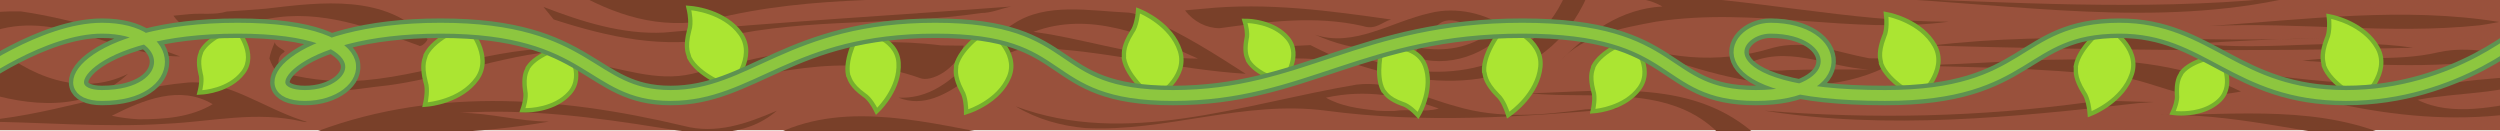
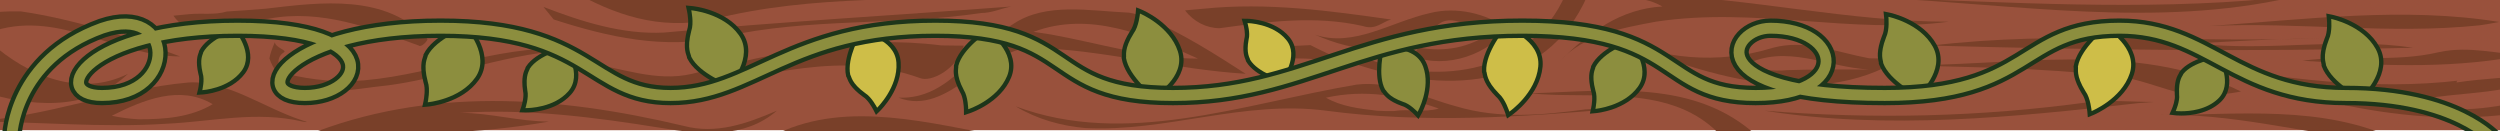
<svg xmlns="http://www.w3.org/2000/svg" id="BottomBorder" viewBox="0 0 1152 60">
  <defs>
    <style>
      .cls-1 {
+         stroke: #8c8e3e;
+         stroke-width: 5px;
+       }
+ 
+       .cls-1, .cls-2 {
+         fill: none;
+         stroke-miterlimit: 10;
+       }
+ 
+       .cls-3 {
+         fill: #1d351a;
+       }
+ 
+       .cls-4 {
+         fill: #8c8e3e;
+       }
+ 
+       .cls-5 {
        fill: #794029;
      }

      .cls-2 {
-         stroke: #5e9251;
+         stroke: #1d351a;
        stroke-width: 9px;
      }

-       .cls-2, .cls-3 {
-         fill: none;
-         stroke-miterlimit: 10;
-       }
- 
-       .cls-4 {
+       .cls-6 {
        fill: #99513c;
      }

-       .cls-5 {
-         fill: #abe532;
-       }
- 
-       .cls-6 {
-         fill: #76b02e;
-       }
- 
-       .cls-3 {
-         stroke: #8dc63f;
-         stroke-width: 5px;
+       .cls-7 {
+         fill: #cebe48;
      }
    </style>
  </defs>
  <g id="BGBottom">
-     <rect class="cls-4" width="1152" height="60" />
+     <rect class="cls-6" width="1152" height="60" />
    <g>
-       <path class="cls-1" d="m1151.59,10.11c-43.59-7.11-89.59-1.11-133.59,1.89,41-2,83,4,124.49-.32,3.21-.45,6.29-.98,9.1-1.57Z" />
-       <path class="cls-1" d="m1164.59,25.48c-13.59-.48-26.59-4.48-40.59-1.48-21,5-42,1-63,4,33,2,65,4,98.13-1.88,3.29-.38,5.46-.64,5.46-.64Z" />
-       <path class="cls-1" d="m1169.9,33.86c-12.9,2.14-24.9,2.14-37.9,4.14,0-1,1-1,2-1-41,5-83-1-124-8,51,16,102,32,157,22v-5c-17,3-37,8-53,0,21-4,43-2,62.02-12.47-2.04-.16-6.12.34-6.12.34Z" />
-       <path class="cls-1" d="m1104.69,64.5c-34.69-16.5-73.69-11.5-110.69-11.5,34-1,66,8,100.24,11.92,5.22-.21,10.45-.42,10.45-.42Z" />
-       <path class="cls-1" d="m1069.26,17.6c-59.26,2.4-121.26-3.6-179.26,3.4,74,2,148,3,222,1-33-5-67,2-100-2,17-1,35-2,52.08-2.26,3.22-.09,5.18-.15,5.18-.15Z" />
-       <path class="cls-1" d="m1032.68,42.17c-49.68-24.17-106.68-11.17-159.68-12.17,33,1,66,1,100,5,18,1,34,13,52.05,8.32,4.63-.52,7.62-1.16,7.62-1.16Z" />
-       <path class="cls-1" d="m992.59,46.97c-9.59.03-19.59-.97-29.59.03-51,7-100,8-150,4,57,9,115,3,172.25-3.47,4.36-.31,7.34-.56,7.34-.56Z" />
-       <path class="cls-1" d="m1056.22-1.28c-62.22,14.28-127.22,3.28-190.22.28,60,2,121,6,180.75.34,5.75-.37,9.48-.62,9.48-.62Z" />
-       <path class="cls-1" d="m760.14-2.42c45.86,1.42,91.86,12.42,137.86,12.42-45,6-89-7-135,0-16,3-33,6-44,18,13-13,28-24,47-25-5-3-11-4-17-4,1,0,2-1,3.24-.83,3.4-.36,7.9-.59,7.9-.59Z" />
-       <path class="cls-1" d="m861.27,26.85c-15.27-2.85-29.27-8.85-44.27-4.85-26,8-51,5-75-5,41,17,94,35,134,10-3,0-5,0-7.58-.02-3.56-.03-7.15-.13-7.15-.13Zm-37.73,5.47c-6.54.68-12.54-.32-19.54-2.32,19-10,38,1,57,2-10,0-19,0-29.24.12-3.25.08-6.13.16-8.23.2Z" />
-       <path class="cls-1" d="m730.62,50.4c-19.62,2.6-39.62,4.6-59.62-1.4-15-4-30-12-46-10-53,9-106,29-157,10,10,6,21,9,32,10,37,2,73-13,111-8,45,6,90,3,135-1-2,0-4,0-5.71.07-2.32,0-5.49.11-9.67.32Zm-96.14.6c-8.48-.99-16.48-1.99-23.48-5.99,18-4,35-1,52,5-7,2-14,0-20.59,1.15-3.09.05-5.91,0-7.93-.16Z" />
-       <path class="cls-1" d="m793.46,63.09c-22.46-25.09-59.46-17.09-88.46-20.09,36-1,76-7,105,20-3,0-5,0-8.04-.17-4.24.11-8.51.26-8.51.26Z" />
-       <path class="cls-1" d="m731.64-2.36c-19.64,45.36-67.64,45.36-108.64,31.36,2-1,5-2,7-2,33,13,76,6,91.32-29.44l10.32.09Z" />
-       <path class="cls-1" d="m694.87,13.53c-9.87-7.53-23.87-10.53-35.87-7.53-18,4-35,16-53,10,18,8,39,11,56-4,7-7,16,2,25,3-10,7-21,9-33,7-1,0-2,3-3,4,16,6,35-1,45-14-1,0-1,1-1.13,1.53" />
-       <path class="cls-1" d="m-2.33,5.68c.33,3.32.33,5.32.33,8.32,30-9,56,12,85,12C59,17,35,9,9.61,5.25c-6.96-.18-11.94.43-11.94.43Z" />
-       <path class="cls-1" d="m139.51,55.54c-17.51-5.54-34.51-18.54-52.51-17.54-34,3-65,16-100,18,30,0,60,3,90,1,21-1,41-6,62.5-.95,2.25.37,2.69.29,0-.51Zm-88-2.19c14.49-7.34,31.49-14.34,46.49-5.34-10,6-22,7-34.16,6.95-3.98-.2-8.13-.73-12.33-1.61Z" />
-       <path class="cls-1" d="m-4.25,19.7c17.25,15.3,41.25,25.3,63.25,14.3-19,18-46,15-68,8,0-1,3-7,2.47-10.79,1.15-5.74,2.28-11.5,2.28-11.5Z" />
-       <path class="cls-1" d="m520.28,5.84c-18.28-.84-38.28-4.84-53.28,5.16-18,11-29,35-53,34,23,9,40-23,62-23,33,1,65,10,98,12-14-9-28-18-44.5-25.24-3.4-1.5-6.55-2.57-9.22-2.92Zm-44.07,8.84c25.79-9.68,51.79,1.32,75.79,12.32-23,0-45-7-67.86-11.13-4.68-.75-7.93-1.19-7.93-1.19Z" />
-       <path class="cls-1" d="m79.9,7.23c6.1,8.77,14.1,5.77,23.04,3.68,3.06-.41,6.43-.8,9.93-1.18s7.13-.75,10.76-1.07c24.36-4.66,47.36,4.34,69.36,12.34,1,1,4-2,4-3C178-3,148,1,122.54,3.99c-2.92.24-5.92.47-8.94.7s-6.05.43-9.05.61c-5.55,1.7-11.55.7-17.13,1.2-2.65.27-5.17.53-7.51.73Z" />
-       <path class="cls-1" d="m546.08,4.8c3.92,5.2,9.92,8.2,15.92,8.2,22-3,44-6,66-1,6,2,9-2,13-3-28-4-57-8-86.36-4.99-5.13.42-8.56.79-8.56.79Z" />
-       <path class="cls-1" d="m603.87,20.79c6.13,3.21,11.13,5.21,17.13,8.21-13-2-26-3-39-1,0-7,7-6,12.31-6.75,4.77-.26,9.56-.46,9.56-.46Z" />
-       <path class="cls-1" d="m141.28,62.4c55.72-22.4,114.72-18.4,173.72-4.4,15,4,29-1,43-7-15,13-35,11-53,8-31-5-62-9-93-7,14,0,27,4,41,4-33,6-68,6-102.07,6.81-5.94-.25-9.65-.41-9.65-.41Z" />
-       <path class="cls-1" d="m250.43,3.18c17.57,6.82,36.57,12.82,55.57,11.82,54-5,107-8,160-12-5,1-9,3-14,3-40,6-78,2-119,11-27,6-53,0-77.88-8.03l-4.69-5.79Z" />
-       <path class="cls-1" d="m262.63-4.85c20.37,11.85,41.37,18.85,65.37,13.85,24-6,47-8,71-9-41-4-83-14-124.11-6.36-6.98.79-12.26,1.51-12.26,1.51Z" />
-       <path class="cls-1" d="m444.11,21.02c-3.11,10.98-15.11,16.98-20.11,14.98-36-13-71-1-107,5-17,4-35,1-47-12,16,2,32,9,49,5,39-10,76-18,114.68-13.08,6.29.13,10.43.1,10.43.1Z" />
-       <path class="cls-1" d="m358.39,61.47c32.61-15.47,70.61-4.47,104.61,1.53-34,4-67-5-100.91-1.79-2.36.16-3.7.25-3.7.25Z" />
-       <path class="cls-1" d="m126.64,19.45c.36,2.55,5.36,3.55,4.36,4.55-5,3-2,9,1,10,12,3,24,4,36,3,34-3,66-18,100-14-33,0-63,14-95,17-16,2-42,7-48.86-13.08.31-1.88,1.11-4.28,2.5-7.47Z" />
+       <path class="cls-5" d="m1151.59,10.11c-43.59-7.11-89.59-1.11-133.59,1.89,41-2,83,4,124.49-.32,3.21-.45,6.29-.98,9.1-1.57Z" />
+       <path class="cls-5" d="m1164.59,25.48c-13.59-.48-26.59-4.48-40.59-1.48-21,5-42,1-63,4,33,2,65,4,98.13-1.88,3.29-.38,5.46-.64,5.46-.64Z" />
+       <path class="cls-5" d="m1169.9,33.86c-12.9,2.14-24.9,2.14-37.9,4.14,0-1,1-1,2-1-41,5-83-1-124-8,51,16,102,32,157,22v-5c-17,3-37,8-53,0,21-4,43-2,62.02-12.47-2.04-.16-6.12.34-6.12.34h0Z" />
+       <path class="cls-5" d="m1104.69,64.5c-34.69-16.5-73.69-11.5-110.69-11.5,34-1,66,8,100.24,11.92,5.22-.21,10.45-.42,10.45-.42Z" />
+       <path class="cls-5" d="m1069.26,17.6c-59.26,2.4-121.26-3.6-179.26,3.4,74,2,148,3,222,1-33-5-67,2-100-2,17-1,35-2,52.08-2.26,3.22-.09,5.18-.15,5.18-.15h0Z" />
+       <path class="cls-5" d="m1032.68,42.17c-49.68-24.17-106.68-11.17-159.68-12.17,33,1,66,1,100,5,18,1,34,13,52.05,8.32,4.63-.52,7.62-1.16,7.62-1.16h.01Z" />
+       <path class="cls-5" d="m992.59,46.97c-9.59.03-19.59-.97-29.59.03-51,7-100,8-150,4,57,9,115,3,172.25-3.47,4.36-.31,7.34-.56,7.34-.56Z" />
+       <path class="cls-5" d="m1056.22-1.28c-62.22,14.28-127.22,3.28-190.22.28,60,2,121,6,180.75.34,5.75-.37,9.48-.62,9.48-.62h-.01Z" />
+       <path class="cls-5" d="m760.14-2.42c45.86,1.42,91.86,12.42,137.86,12.42-45,6-89-7-135,0-16,3-33,6-44,18,13-13,28-24,47-25-5-3-11-4-17-4,1,0,2-1,3.24-.83,3.4-.36,7.9-.59,7.9-.59Z" />
+       <path class="cls-5" d="m861.27,26.85c-15.27-2.85-29.27-8.85-44.27-4.85-26,8-51,5-75-5,41,17,94,35,134,10-3,0-5,0-7.58-.02-3.56-.03-7.15-.13-7.15-.13h0Zm-37.73,5.47c-6.54.68-12.54-.32-19.54-2.32,19-10,38,1,57,2-10,0-19,0-29.24.12-3.25.08-6.13.16-8.23.2h0Z" />
+       <path class="cls-5" d="m730.62,50.4c-19.62,2.6-39.62,4.6-59.62-1.4-15-4-30-12-46-10-53,9-106,29-157,10,10,6,21,9,32,10,37,2,73-13,111-8,45,6,90,3,135-1-2,0-4,0-5.71.07-2.32,0-5.49.11-9.67.32h0Zm-96.14.61c-8.48-.99-16.48-1.99-23.48-5.99,18-4,35-1,52,5-7,2-14,0-20.59,1.15-3.09.05-5.91,0-7.93-.16Z" />
+       <path class="cls-5" d="m793.46,63.09c-22.46-25.09-59.46-17.09-88.46-20.09,36-1,76-7,105,20-3,0-5,0-8.04-.17-4.24.11-8.51.26-8.51.26h.01Z" />
+       <path class="cls-5" d="m731.64-2.36c-19.64,45.36-67.64,45.36-108.64,31.36,2-1,5-2,7-2,33,13,76,6,91.32-29.44l10.32.09h0Z" />
+       <path class="cls-5" d="m694.87,13.53c-9.87-7.53-23.87-10.53-35.87-7.53-18,4-35,16-53,10,18,8,39,11,56-4,7-7,16,2,25,3-10,7-21,9-33,7-1,0-2,3-3,4,16,6,35-1,45-14-1,0-1,1-1.13,1.53" />
+       <path class="cls-5" d="m-2.33,5.68c.33,3.32.33,5.32.33,8.32,30-9,56,12,85,12C59,17,35,9,9.61,5.25c-6.96-.18-11.94.43-11.94.43Z" />
+       <path class="cls-5" d="m139.51,55.54c-17.51-5.54-34.51-18.54-52.51-17.54-34,3-65,16-100,18,30,0,60,3,90,1,21-1,41-6,62.5-.95,2.25.37,2.69.29,0-.51h0Zm-88-2.19c14.49-7.34,31.49-14.34,46.49-5.34-10,6-22,7-34.16,6.95-3.98-.2-8.13-.73-12.33-1.61Z" />
+       <path class="cls-5" d="m-4.25,19.7c17.25,15.3,41.25,25.3,63.25,14.3-19,18-46,15-68,8,0-1,3-7,2.47-10.79,1.15-5.74,2.28-11.5,2.28-11.5h0Z" />
+       <path class="cls-5" d="m520.28,5.84c-18.28-.84-38.28-4.84-53.28,5.16-18,11-29,35-53,34,23,9,40-23,62-23,33,1,65,10,98,12-14-9-28-18-44.5-25.24-3.4-1.5-6.55-2.57-9.22-2.92Zm-44.07,8.84c25.79-9.68,51.79,1.32,75.79,12.32-23,0-45-7-67.86-11.13-4.68-.75-7.93-1.19-7.93-1.19Z" />
+       <path class="cls-5" d="m79.9,7.23c6.1,8.77,14.1,5.77,23.04,3.68,3.06-.41,6.43-.8,9.93-1.18s7.13-.75,10.76-1.07c24.36-4.66,47.36,4.34,69.36,12.34,1,1,4-2,4-3C178-3,148,1,122.54,3.99c-2.92.24-5.92.47-8.94.7s-6.05.43-9.05.61c-5.55,1.7-11.55.7-17.13,1.2-2.65.27-5.17.53-7.51.73h0Z" />
+       <path class="cls-5" d="m546.08,4.8c3.92,5.2,9.92,8.2,15.92,8.2,22-3,44-6,66-1,6,2,9-2,13-3-28-4-57-8-86.36-4.99-5.13.42-8.56.79-8.56.79Z" />
+       <path class="cls-5" d="m603.87,20.79c6.13,3.21,11.13,5.21,17.13,8.21-13-2-26-3-39-1,0-7,7-6,12.31-6.75,4.77-.26,9.56-.46,9.56-.46Z" />
+       <path class="cls-5" d="m141.28,62.4c55.72-22.4,114.72-18.4,173.72-4.4,15,4,29-1,43-7-15,13-35,11-53,8-31-5-62-9-93-7,14,0,27,4,41,4-33,6-68,6-102.07,6.81-5.94-.25-9.65-.41-9.65-.41Z" />
+       <path class="cls-5" d="m250.43,3.18c17.57,6.82,36.57,12.82,55.57,11.82,54-5,107-8,160-12-5,1-9,3-14,3-40,6-78,2-119,11-27,6-53,0-77.88-8.03,0,0-4.69-5.79-4.69-5.79Z" />
+       <path class="cls-5" d="m262.63-4.85c20.37,11.85,41.37,18.85,65.37,13.85,24-6,47-8,71-9-41-4-83-14-124.11-6.36-6.98.79-12.26,1.51-12.26,1.51Z" />
+       <path class="cls-5" d="m444.11,21.02c-3.11,10.98-15.11,16.98-20.11,14.98-36-13-71-1-107,5-17,4-35,1-47-12,16,2,32,9,49,5,39-10,76-18,114.68-13.08,6.29.13,10.43.1,10.43.1Z" />
+       <path class="cls-5" d="m358.39,61.47c32.61-15.47,70.61-4.47,104.61,1.53-34,4-67-5-100.91-1.79-2.36.16-3.7.25-3.7.25h0Z" />
+       <path class="cls-5" d="m126.64,19.45c.36,2.55,5.36,3.55,4.36,4.55-5,3-2,9,1,10,12,3,24,4,36,3,34-3,66-18,100-14-33,0-63,14-95,17-16,2-42,7-48.86-13.08.31-1.88,1.11-4.28,2.5-7.47Z" />
    </g>
  </g>
  <g id="LeavesBottom">
    <g>
      <g>
-         <path class="cls-5" d="m196.13,46.91c.01-.06,1.22-5.65.03-8.98-1.86-7.05-.77-10.15-.24-11.64.08-.22.18-.5.18-.59l.02-.19.09-.25c4.01-8.03,17.51-13.11,18.08-13.32l.63-.24.45.5c.49.54,11.99,13.43,4.43,24.08-7.36,10.38-22,11.78-22.62,11.83l-1.36.12.29-1.33Z" />
-         <path class="cls-6" d="m214.64,12.88s11.53,12.71,4.35,22.83c-7.18,10.12-21.89,11.42-21.89,11.42,0,0,1.29-5.88,0-9.53-2.24-8.47,0-10.8,0-11.89,3.88-7.77,17.54-12.83,17.54-12.83m.57-2.35l-1.27.47c-.59.22-14.44,5.43-18.63,13.81l-.21.42v.35c-.03.09-.08.24-.13.37-.56,1.59-1.72,4.89.19,12.15l.02.08.03.08c.9,2.54.26,6.95-.07,8.44l-.58,2.66,2.71-.24c.64-.06,15.72-1.5,23.35-12.25,8.02-11.3-3.99-24.77-4.5-25.33l-.91-1h0Z" />
+         <path class="cls-4" d="m196.13,46.91c0-.06,1.22-5.65.03-8.98-1.86-7.05-.77-10.15-.24-11.64.08-.22.18-.5.18-.59l.02-.19.09-.25c4.01-8.03,17.51-13.11,18.08-13.32l.63-.24.45.5c.49.54,11.99,13.43,4.43,24.08-7.36,10.38-22,11.78-22.62,11.83l-1.36.12.29-1.33h.02Z" />
+         <path class="cls-3" d="m214.64,12.88s11.53,12.71,4.35,22.83-21.89,11.42-21.89,11.42c0,0,1.29-5.88,0-9.53-2.24-8.47,0-10.8,0-11.89,3.88-7.77,17.54-12.83,17.54-12.83m.57-2.35l-1.27.47c-.59.22-14.44,5.43-18.63,13.81l-.21.42v.35c-.03.09-.08.24-.13.37-.56,1.59-1.72,4.89.19,12.15l.02.08.03.08c.9,2.54.26,6.95-.07,8.44l-.58,2.66,2.71-.24c.64-.06,15.72-1.5,23.35-12.25,8.02-11.3-3.99-24.77-4.5-25.33l-.91-1h0Z" />
      </g>
      <g>
-         <path class="cls-5" d="m445.16,50.35c0-.05-.08-5.5-1.88-8.33-3.25-6.16-2.89-9.29-2.72-10.8.02-.22.06-.49.04-.57l-.02-.18.03-.26c2.02-8.34,13.49-15.95,13.97-16.27l.56-.37.55.39c.58.4,14.04,9.94,9.28,21.49-4.63,11.24-17.95,15.67-18.52,15.86l-1.29.42v-1.36Z" />
-         <path class="cls-6" d="m455.13,14.76s13.43,9.34,8.93,20.28c-4.51,10.94-17.9,15.29-17.9,15.29,0,0-.06-5.74-2.04-8.86-3.89-7.4-2.31-10.04-2.54-11.04,1.95-8.05,13.55-15.67,13.55-15.67m.03-2.41l-1.13.74c-.5.33-12.29,8.15-14.4,16.87l-.11.46.08.33c0,.09-.02.23-.04.35-.18,1.6-.56,4.94,2.79,11.3l.04.07.04.07c1.37,2.15,1.71,6.36,1.73,7.8l.03,2.72,2.59-.84c.58-.19,14.33-4.77,19.13-16.43,5.06-12.28-9.03-22.27-9.63-22.69l-1.11-.77h0Z" />
+         <path class="cls-4" d="m445.16,50.35s-.08-5.5-1.88-8.33c-3.25-6.16-2.89-9.29-2.72-10.8.02-.22.06-.49.04-.57l-.02-.18.03-.26c2.02-8.34,13.49-15.95,13.97-16.27l.56-.37.55.39c.58.4,14.04,9.94,9.28,21.49-4.63,11.24-17.95,15.67-18.52,15.86l-1.29.42v-1.38Z" />
+         <path class="cls-3" d="m455.13,14.76s13.43,9.34,8.93,20.28c-4.51,10.94-17.9,15.29-17.9,15.29,0,0-.06-5.74-2.04-8.86-3.89-7.4-2.31-10.04-2.54-11.04,1.95-8.05,13.55-15.67,13.55-15.67m.03-2.41l-1.13.74c-.5.33-12.29,8.15-14.4,16.87l-.11.46.08.33c0,.09-.02.23-.04.35-.18,1.6-.56,4.94,2.79,11.3l.04.07.04.07c1.37,2.15,1.71,6.36,1.73,7.8l.03,2.72,2.59-.84c.58-.19,14.33-4.77,19.13-16.43,5.06-12.28-9.03-22.27-9.63-22.69l-1.11-.77h0v.02Z" />
      </g>
      <g>
-         <path class="cls-5" d="m335.73,39.94c-.57-.21-14.07-5.29-18.08-13.32l-.11-.21v-.24c0-.08-.1-.36-.18-.58-.53-1.49-1.62-4.6.22-11.56,1.21-3.42,0-9.01,0-9.06l-.29-1.33,1.36.12c.62.05,15.26,1.45,22.62,11.83,7.56,10.66-3.94,23.54-4.43,24.08l-.45.5-.63-.24Z" />
-         <path class="cls-6" d="m318.54,4.75s14.71,1.29,21.89,11.42c7.18,10.12-4.35,22.83-4.35,22.83,0,0-13.65-5.06-17.54-12.83,0-1.09-2.24-3.41,0-11.89,1.29-3.65,0-9.53,0-9.53m-2.54-2.23l.59,2.66h0c.32,1.49.97,5.9.07,8.44l-.03.08-.02.08c-1.92,7.26-.75,10.57-.19,12.15.04.13.1.28.13.37v.35l.21.42c4.19,8.38,18.04,13.59,18.63,13.81l1.27.47.91-1c.52-.57,12.52-14.03,4.51-25.33-7.63-10.75-22.71-12.2-23.35-12.25l-2.71-.24h0Z" />
+         <path class="cls-4" d="m335.73,39.94c-.57-.21-14.07-5.29-18.08-13.32l-.11-.21v-.24c0-.08-.1-.36-.18-.58-.53-1.49-1.62-4.6.22-11.56,1.21-3.42,0-9.01,0-9.06l-.29-1.33,1.36.12c.62.05,15.26,1.45,22.62,11.83,7.56,10.66-3.94,23.54-4.43,24.08l-.45.5-.63-.24h-.03Z" />
+         <path class="cls-3" d="m318.54,4.75s14.71,1.29,21.89,11.42c7.18,10.12-4.35,22.83-4.35,22.83,0,0-13.65-5.06-17.54-12.83,0-1.09-2.24-3.41,0-11.89,1.29-3.65,0-9.53,0-9.53m-2.54-2.23l.59,2.66h0c.32,1.49.97,5.9.07,8.44l-.03.08-.02.08c-1.92,7.26-.75,10.57-.19,12.15.04.13.1.28.13.37v.35l.21.42c4.19,8.38,18.04,13.59,18.63,13.81l1.27.47.91-1c.52-.57,12.52-14.03,4.51-25.33-7.63-10.75-22.71-12.2-23.35-12.25l-2.71-.24h-.02Z" />
      </g>
      <g>
-         <path class="cls-5" d="m531.14,44.97c-.48-.37-11.83-9.27-13.25-18.13l-.04-.23.07-.23c.02-.08,0-.37,0-.61-.05-1.58-.17-4.87,3.68-10.97,2.17-2.89,2.71-8.59,2.71-8.65l.12-1.36,1.26.52c.57.24,14.12,5.97,18.03,18.08,4.01,12.43-10.82,21.27-11.45,21.64l-.58.34-.53-.41Z" />
-         <path class="cls-6" d="m525.3,6.25s13.65,5.65,17.46,17.46c3.81,11.81-11.01,20.47-11.01,20.47,0,0-11.5-8.92-12.88-17.5.33-1.04-1.11-3.93,3.57-11.34,2.33-3.09,2.86-9.09,2.86-9.09m-1.75-2.89l-.24,2.71c-.14,1.52-.85,5.92-2.47,8.07l-.05.07-.04.07c-4.01,6.35-3.89,9.85-3.83,11.54,0,.13.01.29,0,.39l-.1.33.07.47c1.48,9.25,13.13,18.38,13.63,18.76l1.07.83,1.17-.68c.66-.39,16.16-9.63,11.9-22.81-4.05-12.55-18-18.45-18.6-18.69l-2.52-1.04h0Z" />
+         <path class="cls-4" d="m531.14,44.97c-.48-.37-11.83-9.27-13.25-18.13l-.04-.23.07-.23c.02-.08,0-.37,0-.61-.05-1.58-.17-4.87,3.68-10.97,2.17-2.89,2.71-8.59,2.71-8.65l.12-1.36,1.26.52c.57.24,14.12,5.97,18.03,18.08,4.01,12.43-10.82,21.27-11.45,21.64l-.58.34-.53-.41h-.02Z" />
+         <path class="cls-3" d="m525.3,6.25s13.65,5.65,17.46,17.46c3.81,11.81-11.01,20.47-11.01,20.47,0,0-11.5-8.92-12.88-17.5.33-1.04-1.11-3.93,3.57-11.34,2.33-3.09,2.86-9.09,2.86-9.09m-1.75-2.89l-.24,2.71c-.14,1.52-.85,5.92-2.47,8.07l-.05.07-.04.07c-4.01,6.35-3.89,9.85-3.83,11.54,0,.13.01.29,0,.39l-.1.33.07.47c1.48,9.25,13.13,18.38,13.63,18.76l1.07.83,1.17-.68c.66-.39,16.16-9.63,11.9-22.81-4.05-12.55-18-18.45-18.6-18.69l-2.52-1.04h0v-.02Z" />
      </g>
      <g>
-         <path class="cls-5" d="m590.28,37.54c-.47-.14-11.44-3.39-15.1-9.55l-.12-.2-.02-.24c-.02-.08-.09-.21-.16-.37-.51-1.16-1.56-3.58-.5-9.23.74-2.71-.5-6.98-.52-7.03l-.39-1.3,1.36.02c.49,0,12.18.28,18.62,8.1,6.65,8.08-1.76,18.99-2.12,19.45l-.42.53-.65-.19Z" />
-         <path class="cls-6" d="m574.83,10.64s11.64.19,17.86,7.74c6.22,7.55-2.13,18.2-2.13,18.2,0,0-11.02-3.21-14.51-9.1-.06-.85-1.95-2.56-.67-9.35.81-2.94-.54-7.5-.54-7.5m-2.69-2.04l.77,2.61c.33,1.12,1.07,4.45.53,6.4l-.02.08-.02.08c-1.12,5.95.02,8.56.56,9.81.03.08.06.14.09.21l.02.31.24.41c3.85,6.49,15.2,9.86,15.68,10l1.3.38.83-1.06c.38-.49,9.26-12.01,2.1-20.71-6.73-8.17-18.86-8.46-19.37-8.47l-2.72-.04h0Z" />
+         <path class="cls-7" d="m590.28,37.54c-.47-.14-11.44-3.39-15.1-9.55l-.12-.2-.02-.24c-.02-.08-.09-.21-.16-.37-.51-1.16-1.56-3.58-.5-9.23.74-2.71-.5-6.98-.52-7.03l-.39-1.3,1.36.02c.49,0,12.18.28,18.62,8.1,6.65,8.08-1.76,18.99-2.12,19.45l-.42.53-.65-.19h.02Z" />
+         <path class="cls-3" d="m574.83,10.64s11.64.19,17.86,7.74c6.22,7.55-2.13,18.2-2.13,18.2,0,0-11.02-3.21-14.51-9.1-.06-.85-1.95-2.56-.67-9.35.81-2.94-.54-7.5-.54-7.5m-2.69-2.04l.77,2.61c.33,1.12,1.07,4.45.53,6.4l-.02.08-.02.08c-1.12,5.95.02,8.56.56,9.81.03.08.06.14.09.21l.02.31.24.41c3.85,6.49,15.2,9.86,15.68,10l1.3.38.83-1.06c.38-.49,9.26-12.01,2.1-20.71-6.73-8.17-18.86-8.46-19.37-8.47l-2.72-.04h0Z" />
      </g>
      <g>
-         <path class="cls-5" d="m734.19,49.95s1.08-5.02.03-7.97c-1.68-6.34-.69-9.13-.21-10.48.07-.19.15-.42.16-.5v-.24l.1-.19c3.61-7.21,15.7-11.76,16.22-11.95l.63-.24.45.5c.44.49,10.77,12.06,3.97,21.65-6.61,9.32-19.73,10.57-20.29,10.62l-1.36.12.29-1.33Z" />
-         <path class="cls-6" d="m750.83,19.56s10.31,11.36,3.89,20.4c-6.42,9.04-19.56,10.2-19.56,10.2,0,0,1.16-5.26,0-8.52-2-7.57,0-9.65,0-10.62,3.47-6.94,15.67-11.46,15.67-11.46m.57-2.35l-1.27.47c-.53.2-12.98,4.88-16.76,12.44l-.21.42v.33c-.03.08-.06.18-.1.29-.51,1.44-1.56,4.43.17,10.98l.02.08.03.08c.79,2.23.22,6.11-.07,7.42l-.59,2.66,2.71-.24c.57-.05,14.15-1.35,21.02-11.04,7.26-10.24-3.58-22.39-4.04-22.9l-.91-1h0Z" />
+         <path class="cls-4" d="m734.19,49.95s1.08-5.02.03-7.97c-1.68-6.34-.69-9.13-.21-10.48.07-.19.15-.42.16-.5v-.24l.1-.19c3.61-7.21,15.7-11.76,16.22-11.95l.63-.24.45.5c.44.49,10.77,12.06,3.97,21.65-6.61,9.32-19.73,10.57-20.29,10.62l-1.36.12.29-1.33h.01Z" />
+         <path class="cls-3" d="m750.83,19.56s10.31,11.36,3.89,20.4-19.56,10.2-19.56,10.2c0,0,1.16-5.26,0-8.52-2-7.57,0-9.65,0-10.62,3.47-6.94,15.67-11.46,15.67-11.46m.57-2.35l-1.27.47c-.53.2-12.98,4.88-16.76,12.44l-.21.42v.33c-.03.08-.06.18-.1.29-.51,1.44-1.56,4.43.17,10.98l.02.08.03.08c.79,2.23.22,6.11-.07,7.42l-.59,2.66,2.71-.24c.57-.05,14.15-1.35,21.02-11.04,7.26-10.24-3.58-22.39-4.04-22.9l-.91-1h0Z" />
      </g>
      <g>
-         <path class="cls-5" d="m694.56,51.74c-.02-.05-1.76-5.51-4.44-7.81-5.12-5.19-5.71-8.42-6-9.98-.04-.23-.1-.52-.13-.6l-.08-.17-.04-.26c-.51-8.96,8.67-20.08,9.06-20.55l.43-.52.64.21c.7.23,17.08,5.69,15.82,18.69-1.22,12.67-13.23,21.16-13.74,21.52l-1.12.78-.41-1.3Z" />
-         <path class="cls-6" d="m693.69,13s16.33,5.29,15.14,17.64c-1.19,12.35-13.31,20.79-13.31,20.79,0,0-1.8-5.75-4.74-8.27-6.16-6.24-5.37-9.37-5.91-10.31-.49-8.67,8.83-19.85,8.83-19.85m-.67-2.32l-.87,1.04c-.4.48-9.83,11.9-9.29,21.25l.03.47.17.3c.02.09.05.25.07.38.3,1.66.94,5.1,6.21,10.45l.06.06.06.05c2.04,1.75,3.68,5.9,4.14,7.35l.82,2.59,2.23-1.55c.53-.37,12.89-9.12,14.16-22.24,1.33-13.79-15.78-19.5-16.51-19.74l-1.29-.42h0Z" />
+         <path class="cls-7" d="m694.56,51.74s-1.76-5.51-4.44-7.81c-5.12-5.19-5.71-8.42-6-9.98-.04-.23-.1-.52-.13-.6l-.08-.17-.04-.26c-.51-8.96,8.67-20.08,9.06-20.55l.43-.52.64.21c.7.23,17.08,5.69,15.82,18.69-1.22,12.67-13.23,21.16-13.74,21.52l-1.12.78-.41-1.3h0Z" />
+         <path class="cls-3" d="m693.69,13s16.33,5.29,15.14,17.64-13.31,20.79-13.31,20.79c0,0-1.8-5.75-4.74-8.27-6.16-6.24-5.37-9.37-5.91-10.31-.49-8.67,8.83-19.85,8.83-19.85m-.67-2.32l-.87,1.04c-.4.48-9.83,11.9-9.29,21.25l.03.47.17.3c.02.09.05.25.07.38.3,1.66.94,5.1,6.21,10.45l.06.06.06.05c2.04,1.75,3.68,5.9,4.14,7.35l.82,2.59,2.23-1.55c.53-.37,12.89-9.12,14.16-22.24,1.33-13.79-15.78-19.5-16.51-19.74l-1.29-.42h0Z" />
      </g>
      <g>
-         <path class="cls-5" d="m652.5,52.21s-3.34-3.54-6.2-4.31c-5.88-2.11-7.55-4.4-8.35-5.5-.11-.15-.24-.34-.3-.38l-.19-.13-.09-.19c-3.72-6.73-.75-18.68-.63-19.19l.17-.66.67-.09s1.24-.16,3.03-.16c4.83,0,13.34,1.14,16.13,8.77,3.74,10.22-2.36,21.2-2.62,21.66l-.67,1.18-.93-.99Z" />
-         <path class="cls-6" d="m640.6,22.59c4.41,0,12.59,1,15.19,8.11,3.63,9.9-2.56,20.83-2.56,20.83,0,0-3.5-3.74-6.67-4.59-7.01-2.52-7.56-5.2-8.32-5.73-3.57-6.46-.53-18.46-.53-18.46,0,0,1.15-.16,2.89-.16m0-2c-1.85,0-3.11.17-3.16.17l-1.34.18-.33,1.31c-.13.52-3.18,12.84.72,19.92l.23.41.27.18c.05.06.1.14.16.22.86,1.18,2.65,3.64,8.74,5.83l.08.03.08.02c2.14.57,4.86,3.1,5.73,4.03l1.86,1.98,1.34-2.36c.27-.48,6.59-11.85,2.69-22.5-3-8.2-11.98-9.42-17.07-9.42h0Z" />
+         <path class="cls-4" d="m652.5,52.21s-3.34-3.54-6.2-4.31c-5.88-2.11-7.55-4.4-8.35-5.5-.11-.15-.24-.34-.3-.38l-.19-.13-.09-.19c-3.72-6.73-.75-18.68-.63-19.19l.17-.66.67-.09s1.24-.16,3.03-.16c4.83,0,13.34,1.14,16.13,8.77,3.74,10.22-2.36,21.2-2.62,21.66l-.67,1.18-.93-.99h-.02Z" />
+         <path class="cls-3" d="m640.6,22.59c4.41,0,12.59,1,15.19,8.11,3.63,9.9-2.56,20.83-2.56,20.83,0,0-3.5-3.74-6.67-4.59-7.01-2.52-7.56-5.2-8.32-5.73-3.57-6.46-.53-18.46-.53-18.46,0,0,1.15-.16,2.89-.16m0-2c-1.85,0-3.11.17-3.16.17l-1.34.18-.33,1.31c-.13.52-3.18,12.84.72,19.92l.23.41.27.18c.05.06.1.14.16.22.86,1.18,2.65,3.64,8.74,5.83l.08.03.08.02c2.14.57,4.86,3.1,5.73,4.03l1.86,1.98,1.34-2.36c.27-.48,6.59-11.85,2.69-22.5-3-8.2-11.98-9.42-17.07-9.42h0Z" />
      </g>
      <g>
-         <path class="cls-5" d="m403.3,50.09s-2.4-4.68-5.14-6.33c-5.42-3.92-6.44-6.77-6.94-8.13-.07-.19-.16-.44-.2-.5l-.15-.18-.04-.22c-1.81-8.03,4.81-19.45,5.09-19.93l.34-.58.67.1c.67.1,16.3,2.57,17.13,14.54.8,11.63-8.76,21.11-9.17,21.51l-.97.95-.62-1.21Z" />
-         <path class="cls-6" d="m396.78,15.29s15.5,2.31,16.28,13.62c.78,11.3-8.87,20.72-8.87,20.72,0,0-2.49-4.91-5.51-6.74-6.48-4.7-6.24-7.63-6.87-8.4-1.75-7.73,4.98-19.2,4.98-19.2m-1.04-2.18l-.68,1.17c-.29.5-7.1,12.25-5.2,20.66l.1.46.21.26c.03.08.07.19.11.3.53,1.46,1.63,4.5,7.22,8.56l.07.05.07.04c2.07,1.25,4.14,4.71,4.76,5.93l1.23,2.42,1.95-1.9c.42-.41,10.3-10.21,9.47-22.29-.88-12.76-17.28-15.35-17.98-15.46l-1.34-.2h0Z" />
+         <path class="cls-7" d="m403.3,50.09s-2.4-4.68-5.14-6.33c-5.42-3.92-6.44-6.77-6.94-8.13-.07-.19-.16-.44-.2-.5l-.15-.18-.04-.22c-1.81-8.03,4.81-19.45,5.09-19.93l.34-.58.67.1c.67.1,16.3,2.57,17.13,14.54.8,11.63-8.76,21.11-9.17,21.51l-.97.95-.62-1.21v-.02Z" />
+         <path class="cls-3" d="m396.78,15.29s15.5,2.31,16.28,13.62c.78,11.3-8.87,20.72-8.87,20.72,0,0-2.49-4.91-5.51-6.74-6.48-4.7-6.24-7.63-6.87-8.4-1.75-7.73,4.98-19.2,4.98-19.2m-1.04-2.18l-.68,1.17c-.29.5-7.1,12.25-5.2,20.66l.1.46.21.26c.03.08.07.19.11.3.53,1.46,1.63,4.5,7.22,8.56l.07.05.07.04c2.07,1.25,4.14,4.71,4.76,5.93l1.23,2.42,1.95-1.9c.42-.41,10.3-10.21,9.47-22.29-.88-12.76-17.28-15.35-17.98-15.46l-1.34-.2h0Z" />
      </g>
      <g>
-         <path class="cls-5" d="m92.23,41.32s1.1-4.52.22-7.21c-1.39-5.84-.42-8.38.05-9.6.06-.16.14-.37.15-.43v-.24s.11-.18.11-.18c3.47-6.51,14.62-10.39,15.1-10.55l.64-.22.44.51c.39.46,9.57,11.29,3.11,19.92-6.26,8.36-18.28,9.2-18.79,9.23l-1.36.08.33-1.32Z" />
-         <path class="cls-6" d="m108.19,14.05s9.12,10.58,3.07,18.67c-6.05,8.09-18.05,8.83-18.05,8.83,0,0,1.18-4.76.2-7.76-1.64-6.94.23-8.79.25-9.67,3.32-6.24,14.54-10.07,14.54-10.07m.63-2.33l-1.28.44c-.49.17-12,4.17-15.66,11.02l-.22.42v.32c-.03.07-.06.14-.1.23-.5,1.31-1.55,4.05-.11,10.11l.02.08.03.08c.65,2,.03,5.57-.24,6.66l-.65,2.64,2.72-.17c.53-.03,13-.9,19.53-9.63,6.94-9.27-2.74-20.69-3.15-21.17l-.88-1.02h0Z" />
+         <path class="cls-4" d="m92.23,41.32s1.1-4.52.22-7.21c-1.39-5.84-.42-8.38.05-9.6.06-.16.14-.37.15-.43v-.24l.11-.18c3.47-6.51,14.62-10.39,15.1-10.55l.64-.22.44.51c.39.46,9.57,11.29,3.11,19.92-6.26,8.36-18.28,9.2-18.79,9.23l-1.36.08.33-1.32h0Z" />
+         <path class="cls-3" d="m108.19,14.05s9.12,10.58,3.07,18.67-18.05,8.83-18.05,8.83c0,0,1.18-4.76.2-7.76-1.64-6.94.23-8.79.25-9.67,3.32-6.24,14.54-10.07,14.54-10.07m.63-2.33l-1.28.44c-.49.17-12,4.17-15.66,11.02l-.22.42v.32c-.03.07-.06.14-.1.23-.5,1.31-1.55,4.05-.11,10.11l.02.08.03.08c.65,2,.03,5.57-.24,6.66l-.65,2.64,2.72-.17c.53-.03,13-.9,19.53-9.63,6.94-9.27-2.74-20.69-3.15-21.17l-.88-1.02h0Z" />
      </g>
      <g>
-         <path class="cls-5" d="m1005.13,52.27c-1.62,0-2.63-.12-2.67-.12l-1.35-.16.55-1.24s1.88-4.26,1.49-7.06c-.33-5.99,1.07-8.32,1.75-9.44.09-.15.2-.34.22-.4l.05-.23.14-.16c4.57-5.8,16.23-7.64,16.72-7.72l.67-.1.34.58c.31.52,7.42,12.81-.46,20.16-5.49,5.12-13.29,5.89-17.45,5.89h0Z" />
-         <path class="cls-6" d="m1022.18,26.73s7.11,12.03-.28,18.92c-5.27,4.91-12.85,5.62-16.77,5.62-1.58,0-2.56-.11-2.56-.11,0,0,2-4.48,1.57-7.6-.39-7.12,1.78-8.61,1.95-9.48,4.37-5.55,16.09-7.35,16.09-7.35m1.03-2.18l-1.34.2c-.51.08-12.55,1.98-17.36,8.09l-.29.37-.06.31c-.04.06-.08.13-.13.21-.73,1.2-2.24,3.71-1.9,9.93v.08s.02.08.02.08c.29,2.09-.95,5.48-1.41,6.51l-1.11,2.49,2.71.31s1.12.13,2.79.13c4.31,0,12.39-.8,18.13-6.16,8.46-7.89.96-20.85.64-21.4l-.69-1.16h0Z" />
+         <path class="cls-4" d="m1005.13,52.27c-1.62,0-2.63-.12-2.67-.12l-1.35-.16.55-1.24s1.88-4.26,1.49-7.06c-.33-5.99,1.07-8.32,1.75-9.44.09-.15.2-.34.22-.4l.05-.23.14-.16c4.57-5.8,16.23-7.64,16.72-7.72l.67-.1.34.58c.31.52,7.42,12.81-.46,20.16-5.49,5.12-13.29,5.89-17.45,5.89h0Z" />
+         <path class="cls-3" d="m1022.18,26.73s7.11,12.03-.28,18.92c-5.27,4.91-12.85,5.62-16.77,5.62-1.58,0-2.56-.11-2.56-.11,0,0,2-4.48,1.57-7.6-.39-7.12,1.78-8.61,1.95-9.48,4.37-5.55,16.09-7.35,16.09-7.35m1.03-2.18l-1.34.2c-.51.08-12.55,1.98-17.36,8.09l-.29.37-.06.31c-.04.06-.08.13-.13.21-.73,1.2-2.24,3.71-1.9,9.93v.08l.02.08c.29,2.09-.95,5.48-1.41,6.51l-1.11,2.49,2.71.31s1.12.13,2.79.13c4.31,0,12.39-.8,18.13-6.16,8.46-7.89.96-20.85.64-21.4l-.69-1.16h0Z" />
      </g>
      <g>
-         <path class="cls-5" d="m883.33,44.64c-.55-.28-13.39-6.84-16.48-15.26l-.08-.22.03-.23c0-.08-.06-.37-.12-.59-.36-1.54-1.1-4.75,1.51-11.47,1.58-3.25,1.01-8.95,1.01-9.01l-.14-1.35,1.33.27c.61.12,15,3.16,21.15,14.3,6.32,11.44-6.55,22.95-7.1,23.44l-.51.45-.6-.3Z" />
-         <path class="cls-6" d="m870.19,7.75s14.47,2.94,20.47,13.8c6,10.86-6.89,22.2-6.89,22.2,0,0-13-6.56-15.99-14.72.12-1.08-1.84-3.64,1.33-11.81,1.7-3.48,1.07-9.47,1.07-9.47m-2.27-2.5l.28,2.71c.16,1.51.3,5.97-.88,8.39l-.04.07-.03.08c-2.72,7-1.93,10.41-1.55,12.05.03.13.07.29.08.38l-.04.35.16.44c3.22,8.8,16.4,15.53,16.96,15.81l1.21.61,1.02-.89c.58-.51,14.02-12.54,7.32-24.67-6.37-11.54-21.2-14.67-21.83-14.79l-2.67-.54h0Z" />
+         <path class="cls-4" d="m883.33,44.64c-.55-.28-13.39-6.84-16.48-15.26l-.08-.22.03-.23c0-.08-.06-.37-.12-.59-.36-1.54-1.1-4.75,1.51-11.47,1.58-3.25,1.01-8.95,1.01-9.01l-.14-1.35,1.33.27c.61.12,15,3.16,21.15,14.3,6.32,11.44-6.55,22.95-7.1,23.44l-.51.45-.6-.3v-.03Z" />
+         <path class="cls-3" d="m870.19,7.75s14.47,2.94,20.47,13.8c6,10.86-6.89,22.2-6.89,22.2,0,0-13-6.56-15.99-14.72.12-1.08-1.84-3.64,1.33-11.81,1.7-3.48,1.07-9.47,1.07-9.47m-2.27-2.5l.28,2.71c.16,1.51.3,5.97-.88,8.39l-.04.07-.03.08c-2.72,7-1.93,10.41-1.55,12.05.03.13.07.29.08.38l-.04.35.16.44c3.22,8.8,16.4,15.53,16.96,15.81l1.21.61,1.02-.89c.58-.51,14.02-12.54,7.32-24.67-6.37-11.54-21.2-14.67-21.83-14.79l-2.67-.54h0Z" />
      </g>
      <g>
-         <path class="cls-5" d="m962.83,51.25c0-.06-.5-5.76-2.61-8.6-3.86-6.18-3.72-9.48-3.66-11.06,0-.24.02-.53,0-.62l-.04-.19v-.26c1.48-8.86,12.88-17.69,13.37-18.06l.54-.41.58.34c.63.37,15.41,9.3,11.33,21.71-3.98,12.09-17.55,17.74-18.13,17.97l-1.26.51-.11-1.36Z" />
-         <path class="cls-6" d="m970.49,13.27s14.77,8.75,10.89,20.54c-3.88,11.79-17.56,17.36-17.56,17.36,0,0-.5-6.01-2.81-9.11-4.63-7.44-3.18-10.32-3.5-11.36,1.42-8.57,12.98-17.43,12.98-17.43m-.14-2.41l-1.07.82c-.5.38-12.2,9.45-13.73,18.69l-.08.47.1.33c0,.09,0,.25-.01.39-.07,1.68-.21,5.18,3.76,11.56l.04.07.05.07c1.61,2.16,2.29,6.57,2.42,8.08l.23,2.71,2.52-1.02c.59-.24,14.58-6.07,18.7-18.59,4.33-13.16-11.11-22.49-11.77-22.88l-1.16-.69h0Z" />
+         <path class="cls-7" d="m962.83,51.25c0-.06-.5-5.76-2.61-8.6-3.86-6.18-3.72-9.48-3.66-11.06,0-.24.02-.53,0-.62l-.04-.19v-.26c1.48-8.86,12.88-17.69,13.37-18.06l.54-.41.58.34c.63.37,15.41,9.3,11.33,21.71-3.98,12.09-17.55,17.74-18.13,17.97l-1.26.51-.11-1.36v.03Z" />
+         <path class="cls-3" d="m970.49,13.27s14.77,8.75,10.89,20.54-17.56,17.36-17.56,17.36c0,0-.5-6.01-2.81-9.11-4.63-7.44-3.18-10.32-3.5-11.36,1.42-8.57,12.98-17.43,12.98-17.43m-.14-2.41l-1.07.82c-.5.38-12.2,9.45-13.73,18.69l-.08.47.1.33c0,.09,0,.25-.01.39-.07,1.68-.21,5.18,3.76,11.56l.04.07.05.07c1.61,2.16,2.29,6.57,2.42,8.08l.23,2.71,2.52-1.02c.59-.24,14.58-6.07,18.7-18.59,4.33-13.16-11.11-22.49-11.77-22.88l-1.16-.69h0Z" />
      </g>
      <g>
-         <path class="cls-5" d="m1087.35,45.62c-.55-.28-13.39-6.83-16.48-15.26l-.08-.22.03-.23c0-.08-.06-.37-.12-.6-.36-1.54-1.1-4.75,1.51-11.47,1.59-3.26,1.01-8.95,1.01-9.01l-.14-1.35,1.33.27c.61.12,15,3.16,21.15,14.3,6.32,11.44-6.55,22.95-7.1,23.44l-.51.45-.6-.3Z" />
-         <path class="cls-6" d="m1074.22,8.73s14.47,2.94,20.47,13.8c6,10.86-6.89,22.2-6.89,22.2,0,0-13-6.56-15.99-14.72.12-1.08-1.84-3.64,1.33-11.81,1.7-3.48,1.07-9.47,1.07-9.47m-2.27-2.5l.28,2.71c.16,1.51.3,5.97-.88,8.39l-.04.07-.03.08c-2.72,7-1.93,10.41-1.55,12.05.03.13.07.29.08.38l-.04.35.16.44c3.22,8.8,16.4,15.53,16.96,15.81l1.21.61,1.02-.89c.58-.51,14.02-12.54,7.32-24.67-6.37-11.54-21.2-14.67-21.83-14.79l-2.67-.54h0Z" />
+         <path class="cls-4" d="m1087.35,45.62c-.55-.28-13.39-6.83-16.48-15.26l-.08-.22.03-.23c0-.08-.06-.37-.12-.6-.36-1.54-1.1-4.75,1.51-11.47,1.59-3.26,1.01-8.95,1.01-9.01l-.14-1.35,1.33.27c.61.12,15,3.16,21.15,14.3,6.32,11.44-6.55,22.95-7.1,23.44l-.51.45-.6-.3v-.02Z" />
+         <path class="cls-3" d="m1074.22,8.73s14.47,2.94,20.47,13.8c6,10.86-6.89,22.2-6.89,22.2,0,0-13-6.56-15.99-14.72.12-1.08-1.84-3.64,1.33-11.81,1.7-3.48,1.07-9.47,1.07-9.47m-2.27-2.5l.28,2.71c.16,1.51.3,5.97-.88,8.39l-.04.07-.03.08c-2.72,7-1.93,10.41-1.55,12.05.03.13.07.29.08.38l-.04.35.16.44c3.22,8.8,16.4,15.53,16.96,15.81l1.21.61,1.02-.89c.58-.51,14.02-12.54,7.32-24.67-6.37-11.54-21.2-14.67-21.83-14.79l-2.67-.54h.01Z" />
      </g>
      <g>
-         <path class="cls-5" d="m240.74,50.79l.43-1.29s1.55-4.64.87-7.53c-.93-6.2.31-8.76.9-9.99.08-.17.18-.38.2-.45l.03-.24.12-.17c4.19-6.47,16.15-9.53,16.66-9.65l.66-.16.4.55c.37.51,8.97,12.6,1.49,21.01-6.88,7.73-18.86,7.96-20.2,7.96l-1.54-.03Z" />
-         <path class="cls-6" d="m260.19,22.45s8.58,11.85,1.55,19.75c-6.56,7.38-17.97,7.62-19.46,7.62-.11,0-.16,0-.16,0,0,0,1.65-4.86.89-8.08-1.1-7.39,1.01-9.15,1.11-10.07,4.02-6.22,16.06-9.23,16.06-9.23m.83-2.27l-1.31.33c-.52.13-12.86,3.28-17.26,10.08l-.26.4-.04.32c-.03.07-.07.15-.12.25-.64,1.32-1.96,4.06-1,10.49v.08s.03.08.03.08c.51,2.17-.44,5.77-.84,6.98l-.87,2.57,2.72.07h.21c2.27,0,13.93-.4,20.95-8.29,8.01-9-1.03-21.72-1.42-22.26l-.79-1.1h0Z" />
+         <path class="cls-4" d="m240.74,50.79l.43-1.29s1.55-4.64.87-7.53c-.93-6.2.31-8.76.9-9.99.08-.17.18-.38.2-.45l.03-.24.12-.17c4.19-6.47,16.15-9.53,16.66-9.65l.66-.16.4.55c.37.51,8.97,12.6,1.49,21.01-6.88,7.73-18.86,7.96-20.2,7.96l-1.54-.03h-.02Z" />
+         <path class="cls-3" d="m260.19,22.45s8.58,11.85,1.55,19.75c-6.56,7.38-17.97,7.62-19.46,7.62h-.16s1.65-4.86.89-8.08c-1.1-7.39,1.01-9.15,1.11-10.07,4.02-6.22,16.06-9.23,16.06-9.23m.83-2.27l-1.31.33c-.52.13-12.86,3.28-17.26,10.08l-.26.4-.04.32c-.03.07-.07.15-.12.25-.64,1.32-1.96,4.06-1,10.49v.08l.03.08c.51,2.17-.44,5.77-.84,6.98l-.87,2.57,2.72.07h.21c2.27,0,13.93-.4,20.95-8.29,8.01-9-1.03-21.72-1.42-22.26l-.79-1.1h0Z" />
      </g>
    </g>
  </g>
  <g id="VineBottom">
-     <path class="cls-2" d="m-12.83,36.83S20,13,47,13c35.33,0,35.33,31,0,31-25,0-7.5-31,62.5-31s57.67,31,31,31-7.5-31,62.5-31,68.5,31,106,31,55-31,122-31,49,31,109.5,31,87-31,161-31,63,31,107.5,31,39.83-31,6.83-31c-18.83,0-33.83,31,52.67,31,68.17,0,62-31,108.17-31,41,0,53.33,31,104.33,31s84.5-31,84.5-31" />
-     <path class="cls-3" d="m-12.83,36.83S20,13,47,13c35.33,0,35.33,31,0,31-25,0-7.5-31,62.5-31s57.67,31,31,31-7.5-31,62.5-31,68.5,31,106,31,55-31,122-31,49,31,109.5,31,87-31,161-31,63,31,107.5,31,39.83-31,6.83-31c-18.83,0-33.83,31,52.67,31,68.17,0,62-31,108.17-31,41,0,53.33,31,104.33,31s84.5-31,84.5-31" />
+     <path class="cls-2" d="m5.43,62.81s.8-35.09,41.57-49.81c33.44-11.41,35.33,31,0,31-25,0-7.5-31,62.5-31s57.67,31,31,31-7.5-31,62.5-31,68.5,31,106,31,55-31,122-31,49,31,109.5,31,87-31,161-31,63,31,107.5,31,39.83-31,6.83-31c-18.83,0-33.83,31,52.67,31,68.17,0,62-31,108.17-31,41,0,53.33,31,104.33,31s68.43,20.92,68.43,20.92" />
+     <path class="cls-1" d="m5.43,62.81s.8-35.09,41.57-49.81c33.44-11.41,35.33,31,0,31-25,0-7.5-31,62.5-31s57.67,31,31,31-7.5-31,62.5-31,68.5,31,106,31,55-31,122-31,49,31,109.5,31,87-31,161-31,63,31,107.5,31,39.83-31,6.83-31c-18.83,0-33.83,31,52.67,31,68.17,0,62-31,108.17-31,41,0,53.33,31,104.33,31s68.43,20.92,68.43,20.92" />
  </g>
</svg>
